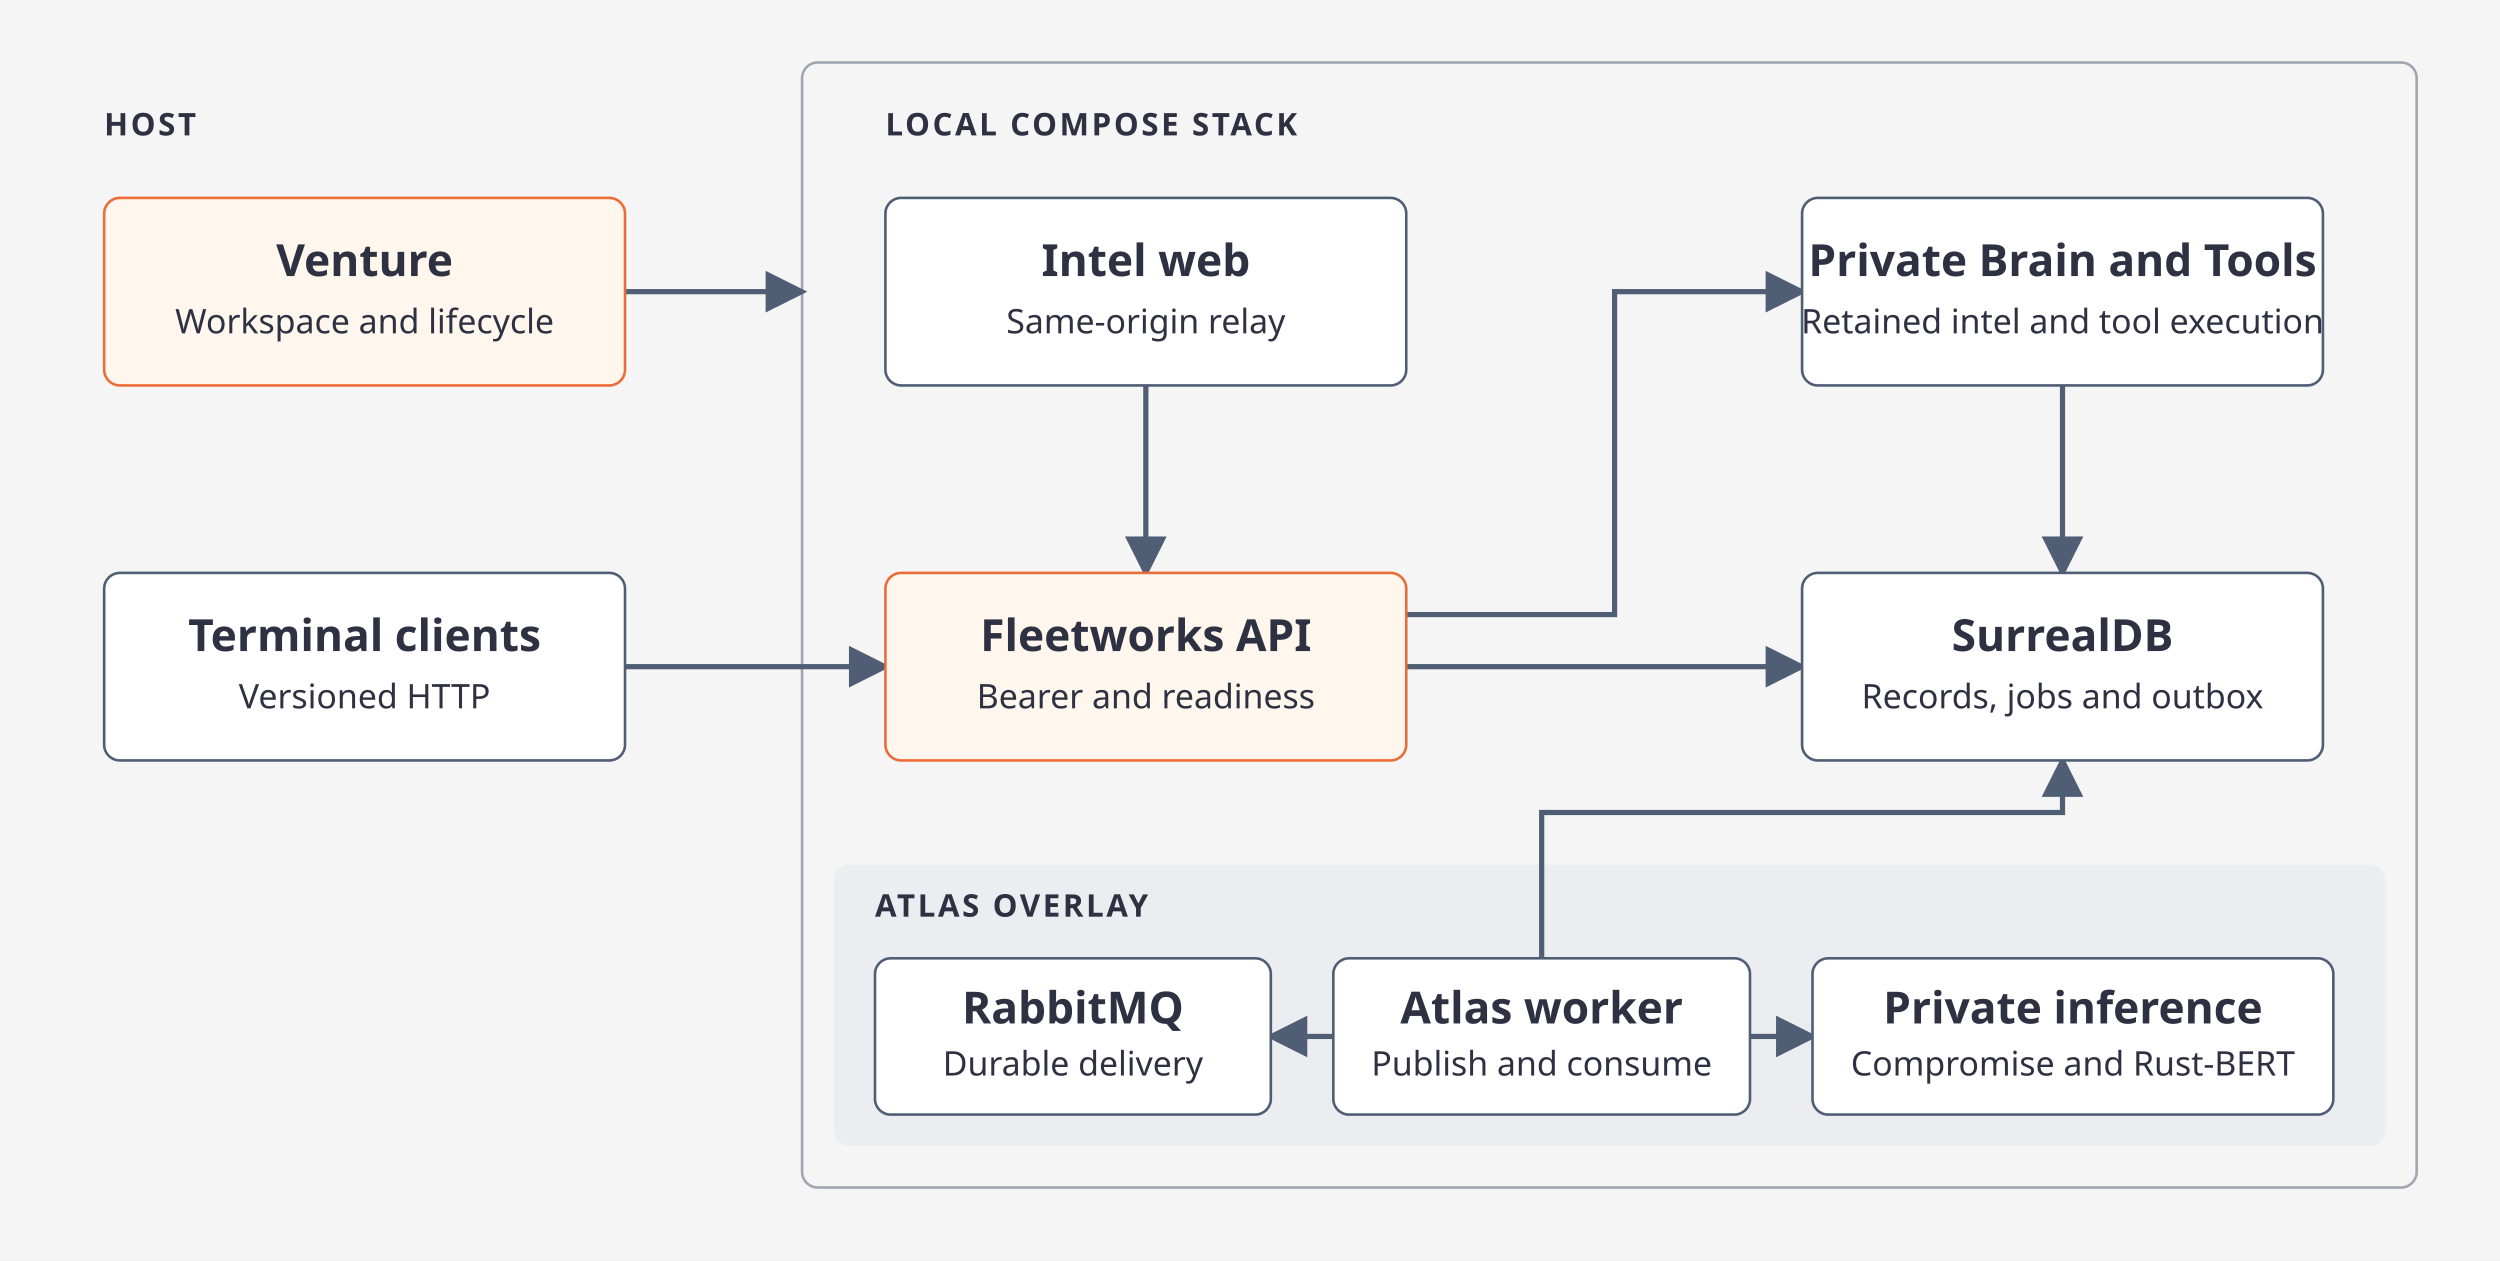
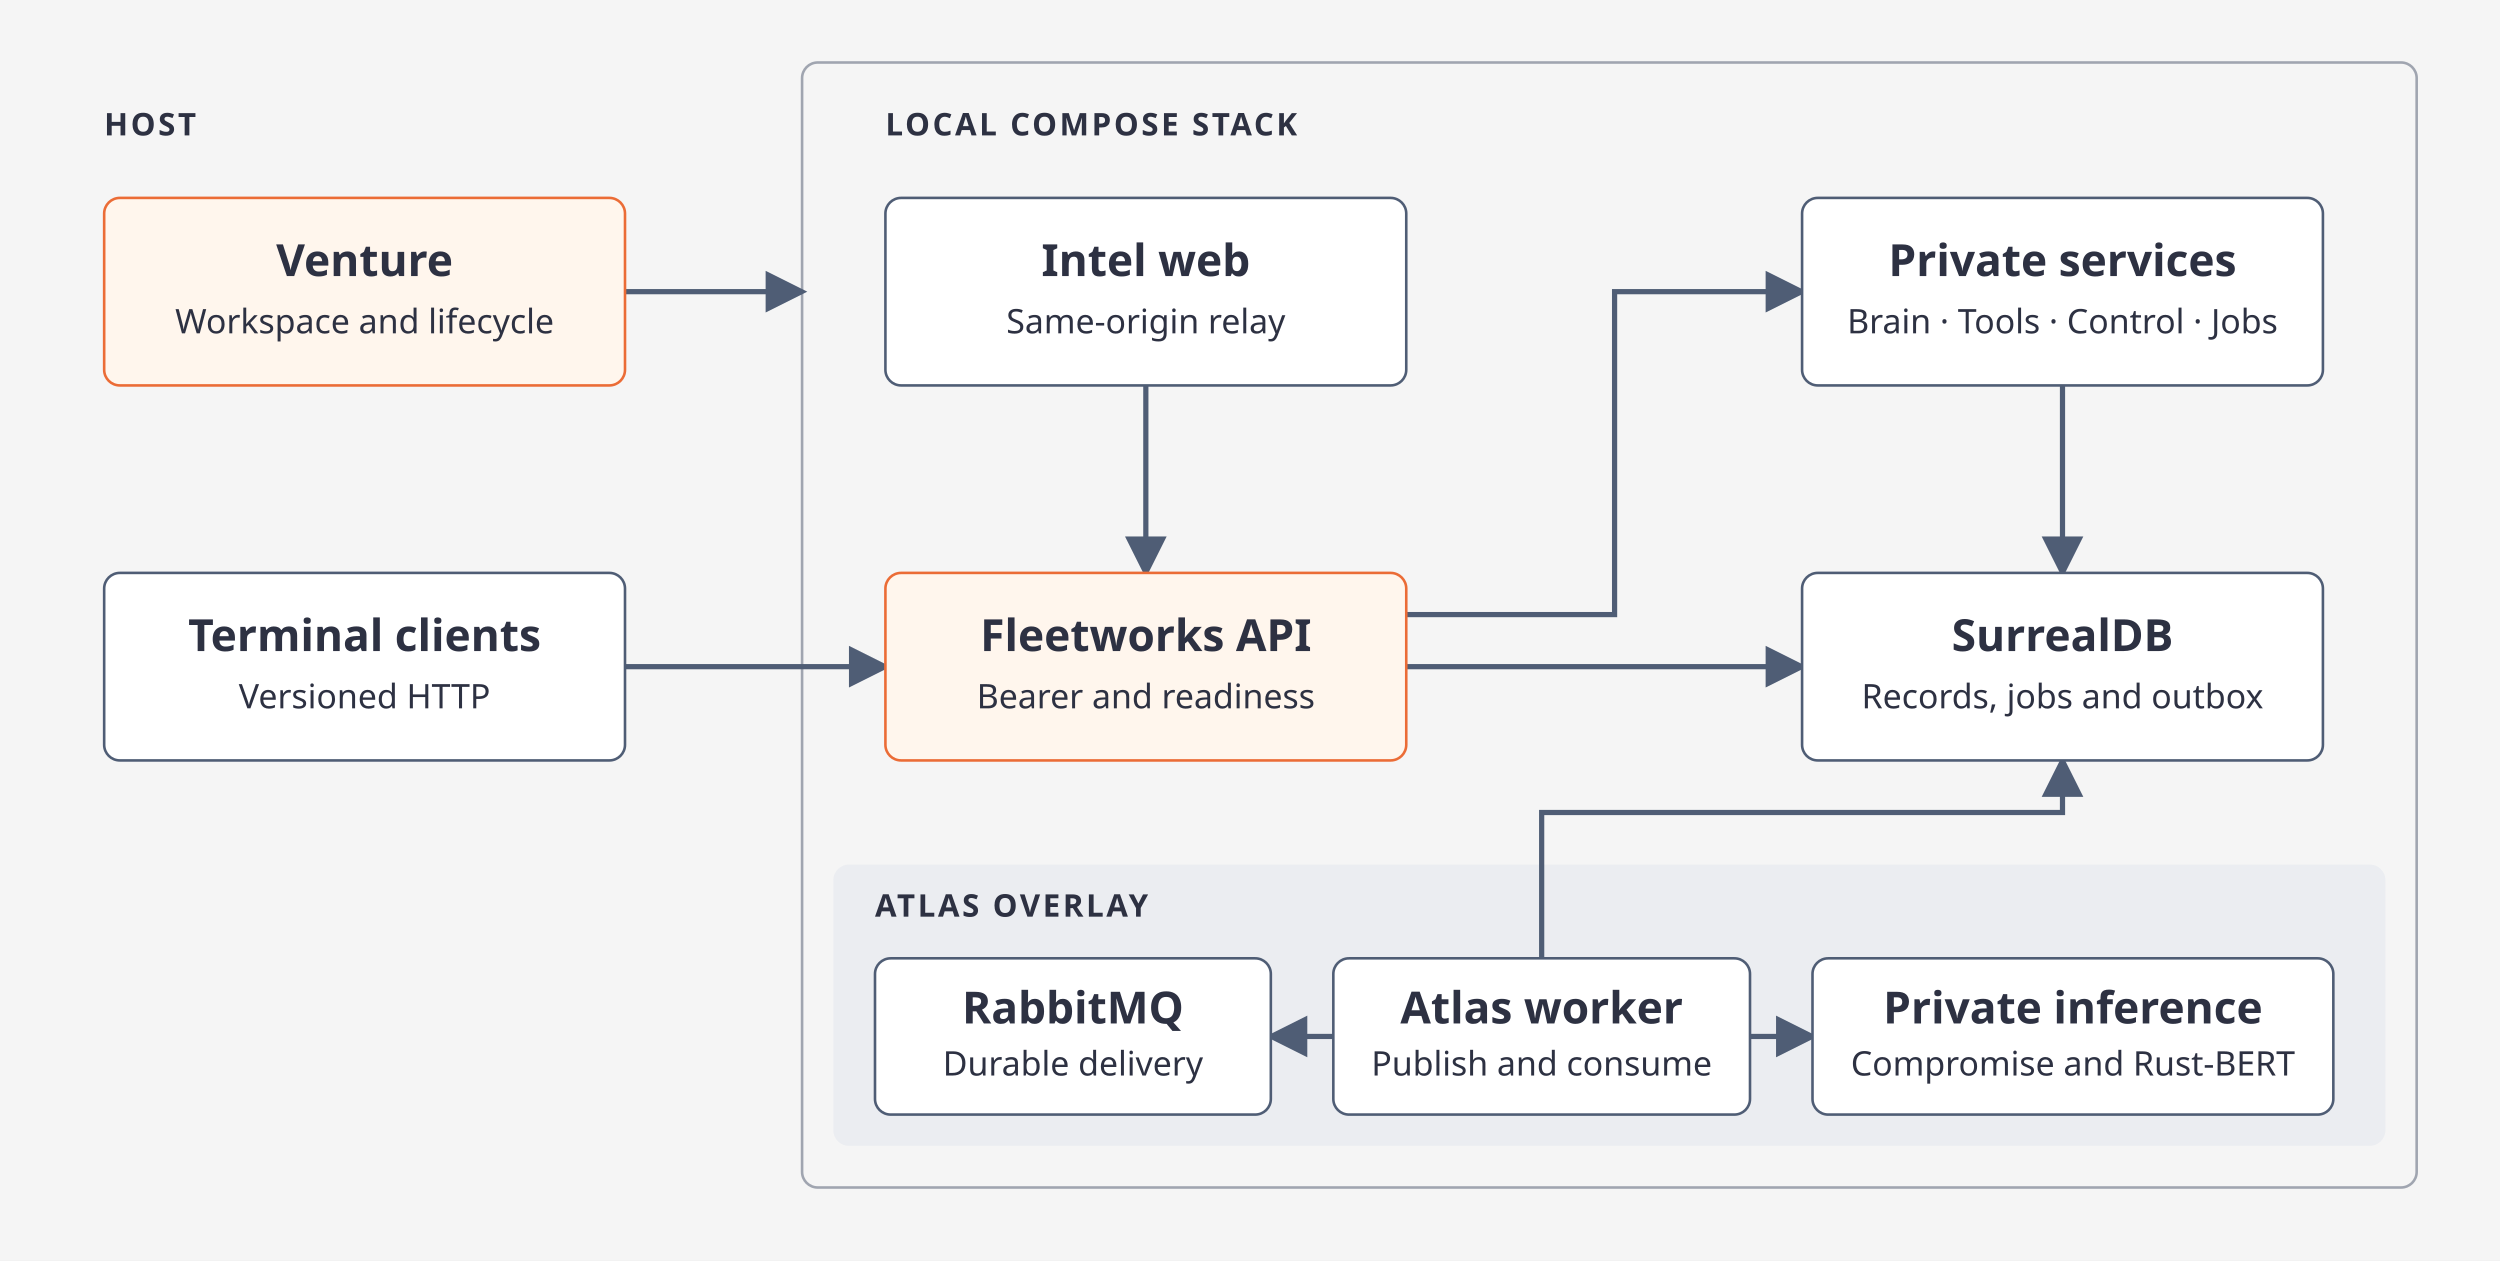
<svg xmlns="http://www.w3.org/2000/svg" viewBox="0 0 960 484" role="img" aria-labelledby="fleetworks-title fleetworks-desc">
  <defs>
    <marker id="arrow" markerWidth="8" markerHeight="8" refX="7" refY="4" orient="auto">
      <path d="M0 0L8 4L0 8Z" fill="#4f5d75" />
    </marker>
  </defs>
  <style>
  text{font-family:Geist,system-ui,sans-serif;fill:#2d3142}
  .label{font-size:17px;font-weight:600}
  .note{font-size:13px}
  .zone{font-size:12px;font-weight:600;letter-spacing:1px}
  .node{fill:white;stroke:#4f5d75}
  .accent{fill:#fff6ed;stroke:#eb6c36}
  .edge{fill:none;stroke:#4f5d75;stroke-width:2;marker-end:url(#arrow)}
</style>
  <rect width="960" height="484" fill="#f5f5f5" />
  <rect x="308" y="24" width="620" height="432" rx="6" fill="none" stroke="#a0a5b0" />
  <rect x="320" y="332" width="596" height="108" rx="6" fill="#ebedf1" />
  <text x="40" y="52" class="zone">HOST</text>
  <text x="340" y="52" class="zone">LOCAL COMPOSE STACK</text>
  <text x="336" y="352" class="zone">ATLAS OVERLAY</text>
  <path d="M240 112H308" class="edge" />
  <path d="M240 256H340" class="edge" />
  <path d="M440 148V220" class="edge" />
  <path d="M540 256H692" class="edge" />
  <path d="M540 236H620V112H692" class="edge" />
  <path d="M792 148V220" class="edge" />
  <path d="M592 368V312H792V292" class="edge" />
  <path d="M512 398H488" class="edge" />
  <path d="M672 398H696" class="edge" />
  <rect x="40" y="76" width="200" height="72" rx="6" class="accent" />
  <text x="140" y="106" text-anchor="middle" class="label">Venture</text>
  <text x="140" y="128" text-anchor="middle" class="note">Workspace and lifecycle</text>
  <rect x="40" y="220" width="200" height="72" rx="6" class="node" />
  <text x="140" y="250" text-anchor="middle" class="label">Terminal clients</text>
  <text x="140" y="272" text-anchor="middle" class="note">Versioned HTTP</text>
  <rect x="340" y="76" width="200" height="72" rx="6" class="node" />
  <text x="440" y="106" text-anchor="middle" class="label">Intel web</text>
  <text x="440" y="128" text-anchor="middle" class="note">Same-origin relay</text>
  <rect x="340" y="220" width="200" height="72" rx="6" class="accent" />
  <text x="440" y="250" text-anchor="middle" class="label">Fleetworks API</text>
  <text x="440" y="272" text-anchor="middle" class="note">Bearer and readiness</text>
  <rect x="692" y="76" width="200" height="72" rx="6" class="node" />
-   <text x="792" y="106" text-anchor="middle" class="label">Private Brain and Tools</text>
-   <text x="792" y="128" text-anchor="middle" class="note">Retained intel and tool execution</text>
+   <text x="792" y="106" text-anchor="middle" class="label">Private services</text>
+   <text x="792" y="128" text-anchor="middle" class="note">Brain · Tools · Control · Jobs</text>
  <rect x="692" y="220" width="200" height="72" rx="6" class="node" />
  <text x="792" y="250" text-anchor="middle" class="label">SurrealDB</text>
  <text x="792" y="272" text-anchor="middle" class="note">Records, jobs and outbox</text>
  <rect x="336" y="368" width="152" height="60" rx="6" class="node" />
  <text x="412" y="393" text-anchor="middle" class="label">RabbitMQ</text>
  <text x="412" y="413" text-anchor="middle" class="note">Durable delivery</text>
  <rect x="512" y="368" width="160" height="60" rx="6" class="node" />
  <text x="592" y="393" text-anchor="middle" class="label">Atlas worker</text>
  <text x="592" y="413" text-anchor="middle" class="note">Publish and consume</text>
  <rect x="696" y="368" width="200" height="60" rx="6" class="node" />
  <text x="796" y="393" text-anchor="middle" class="label">Private inference</text>
  <text x="796" y="413" text-anchor="middle" class="note">Compromise and Rust-BERT</text>
</svg>
